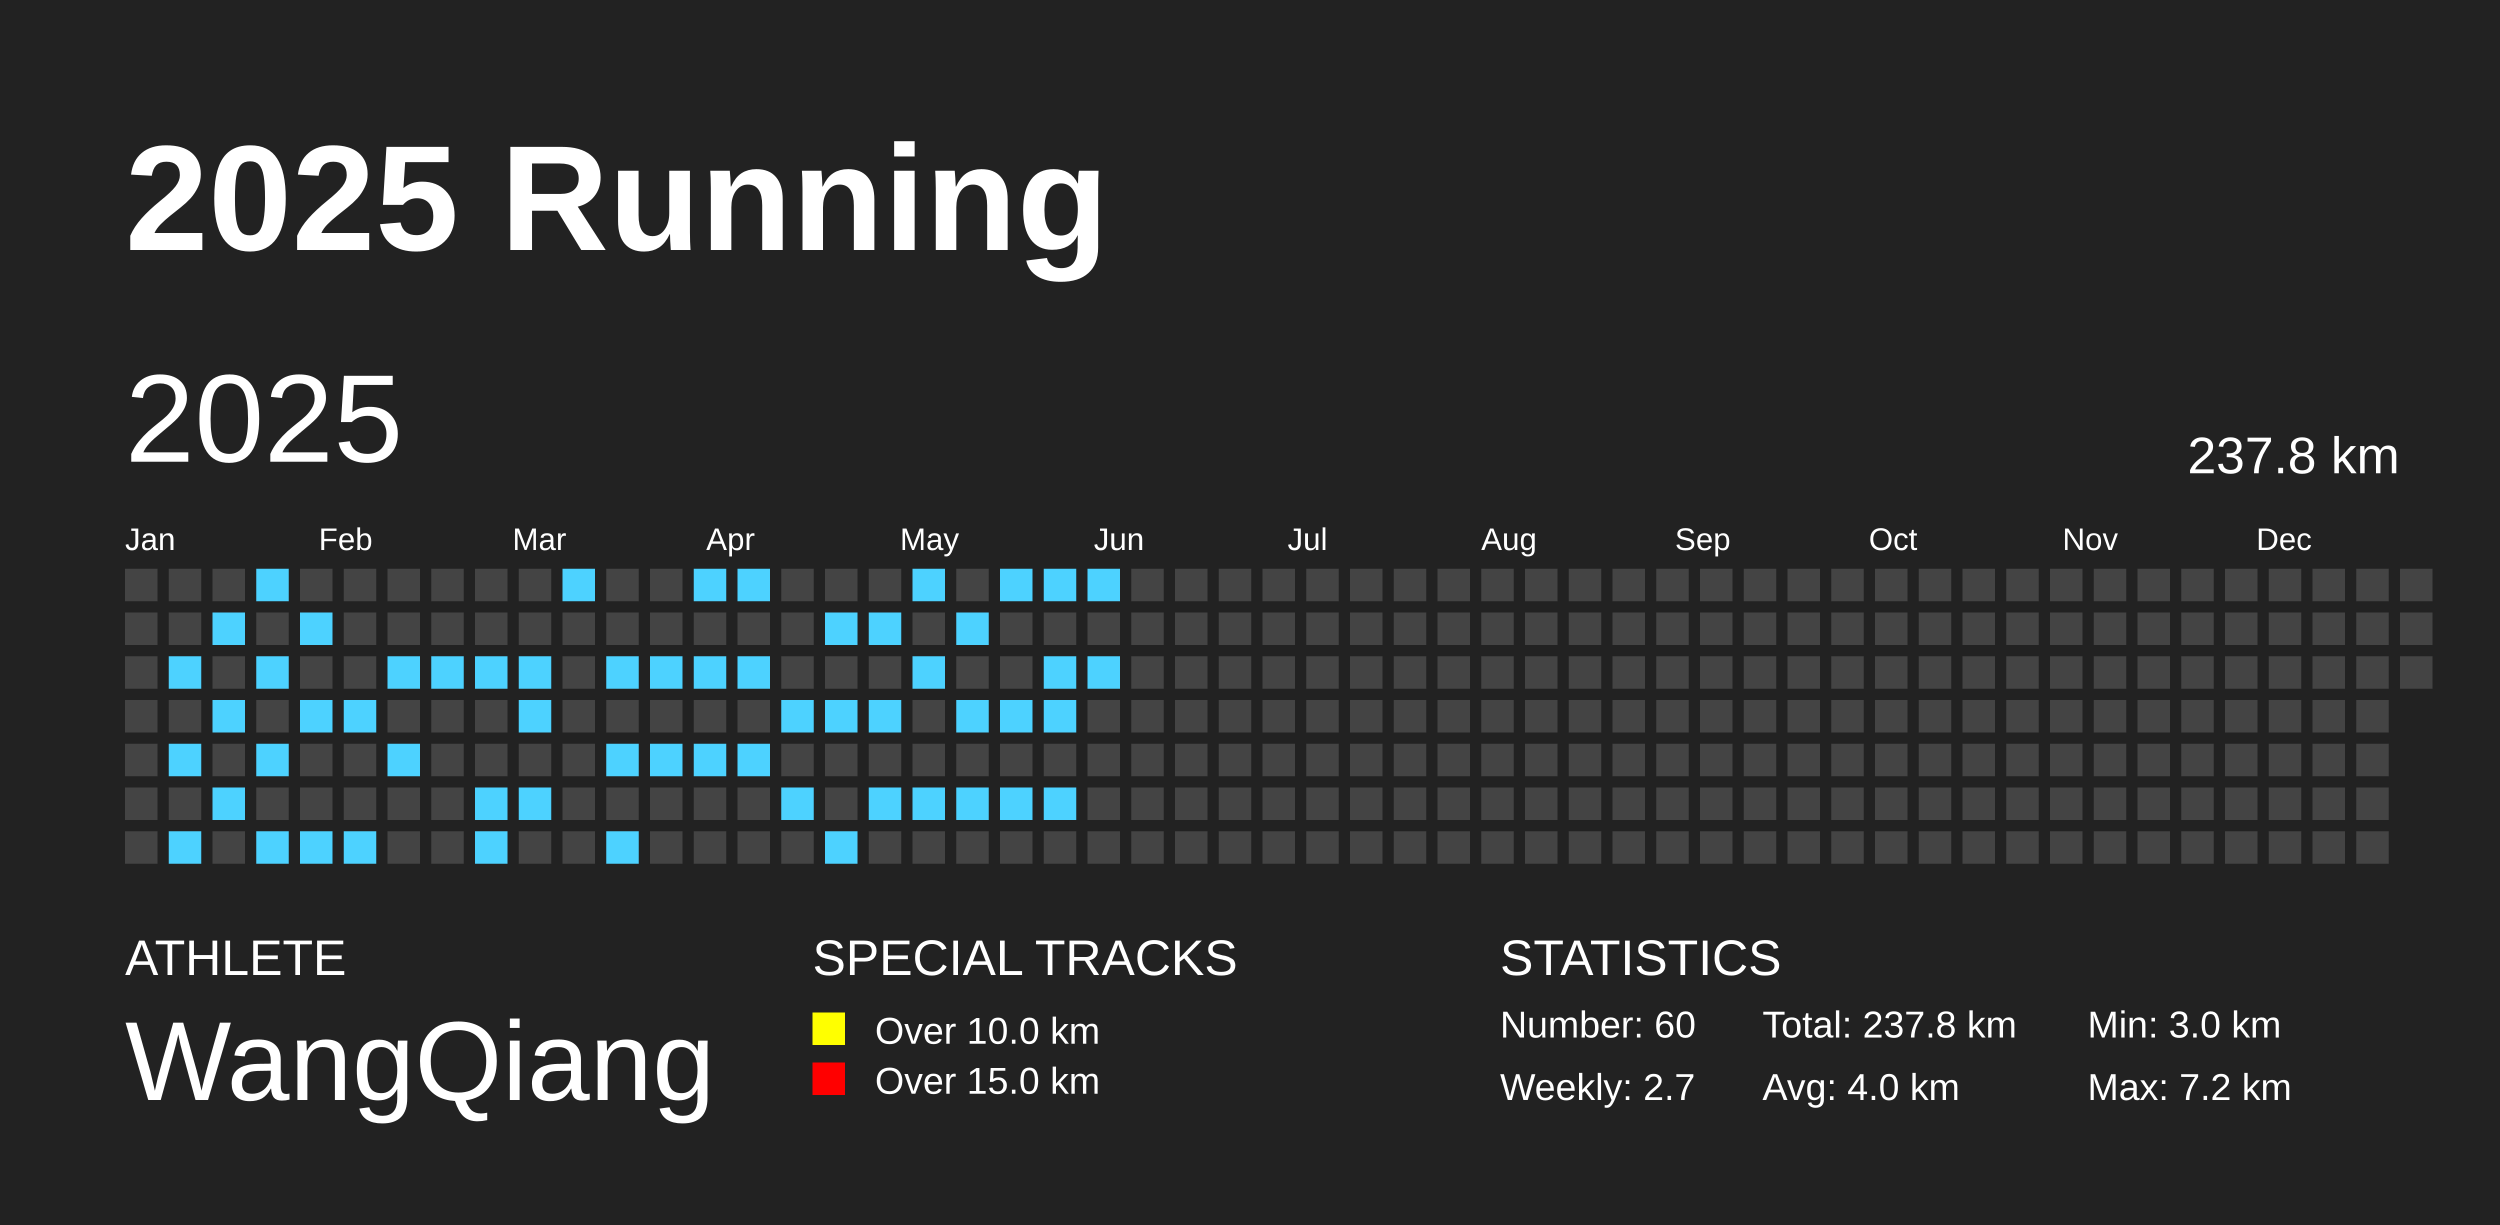
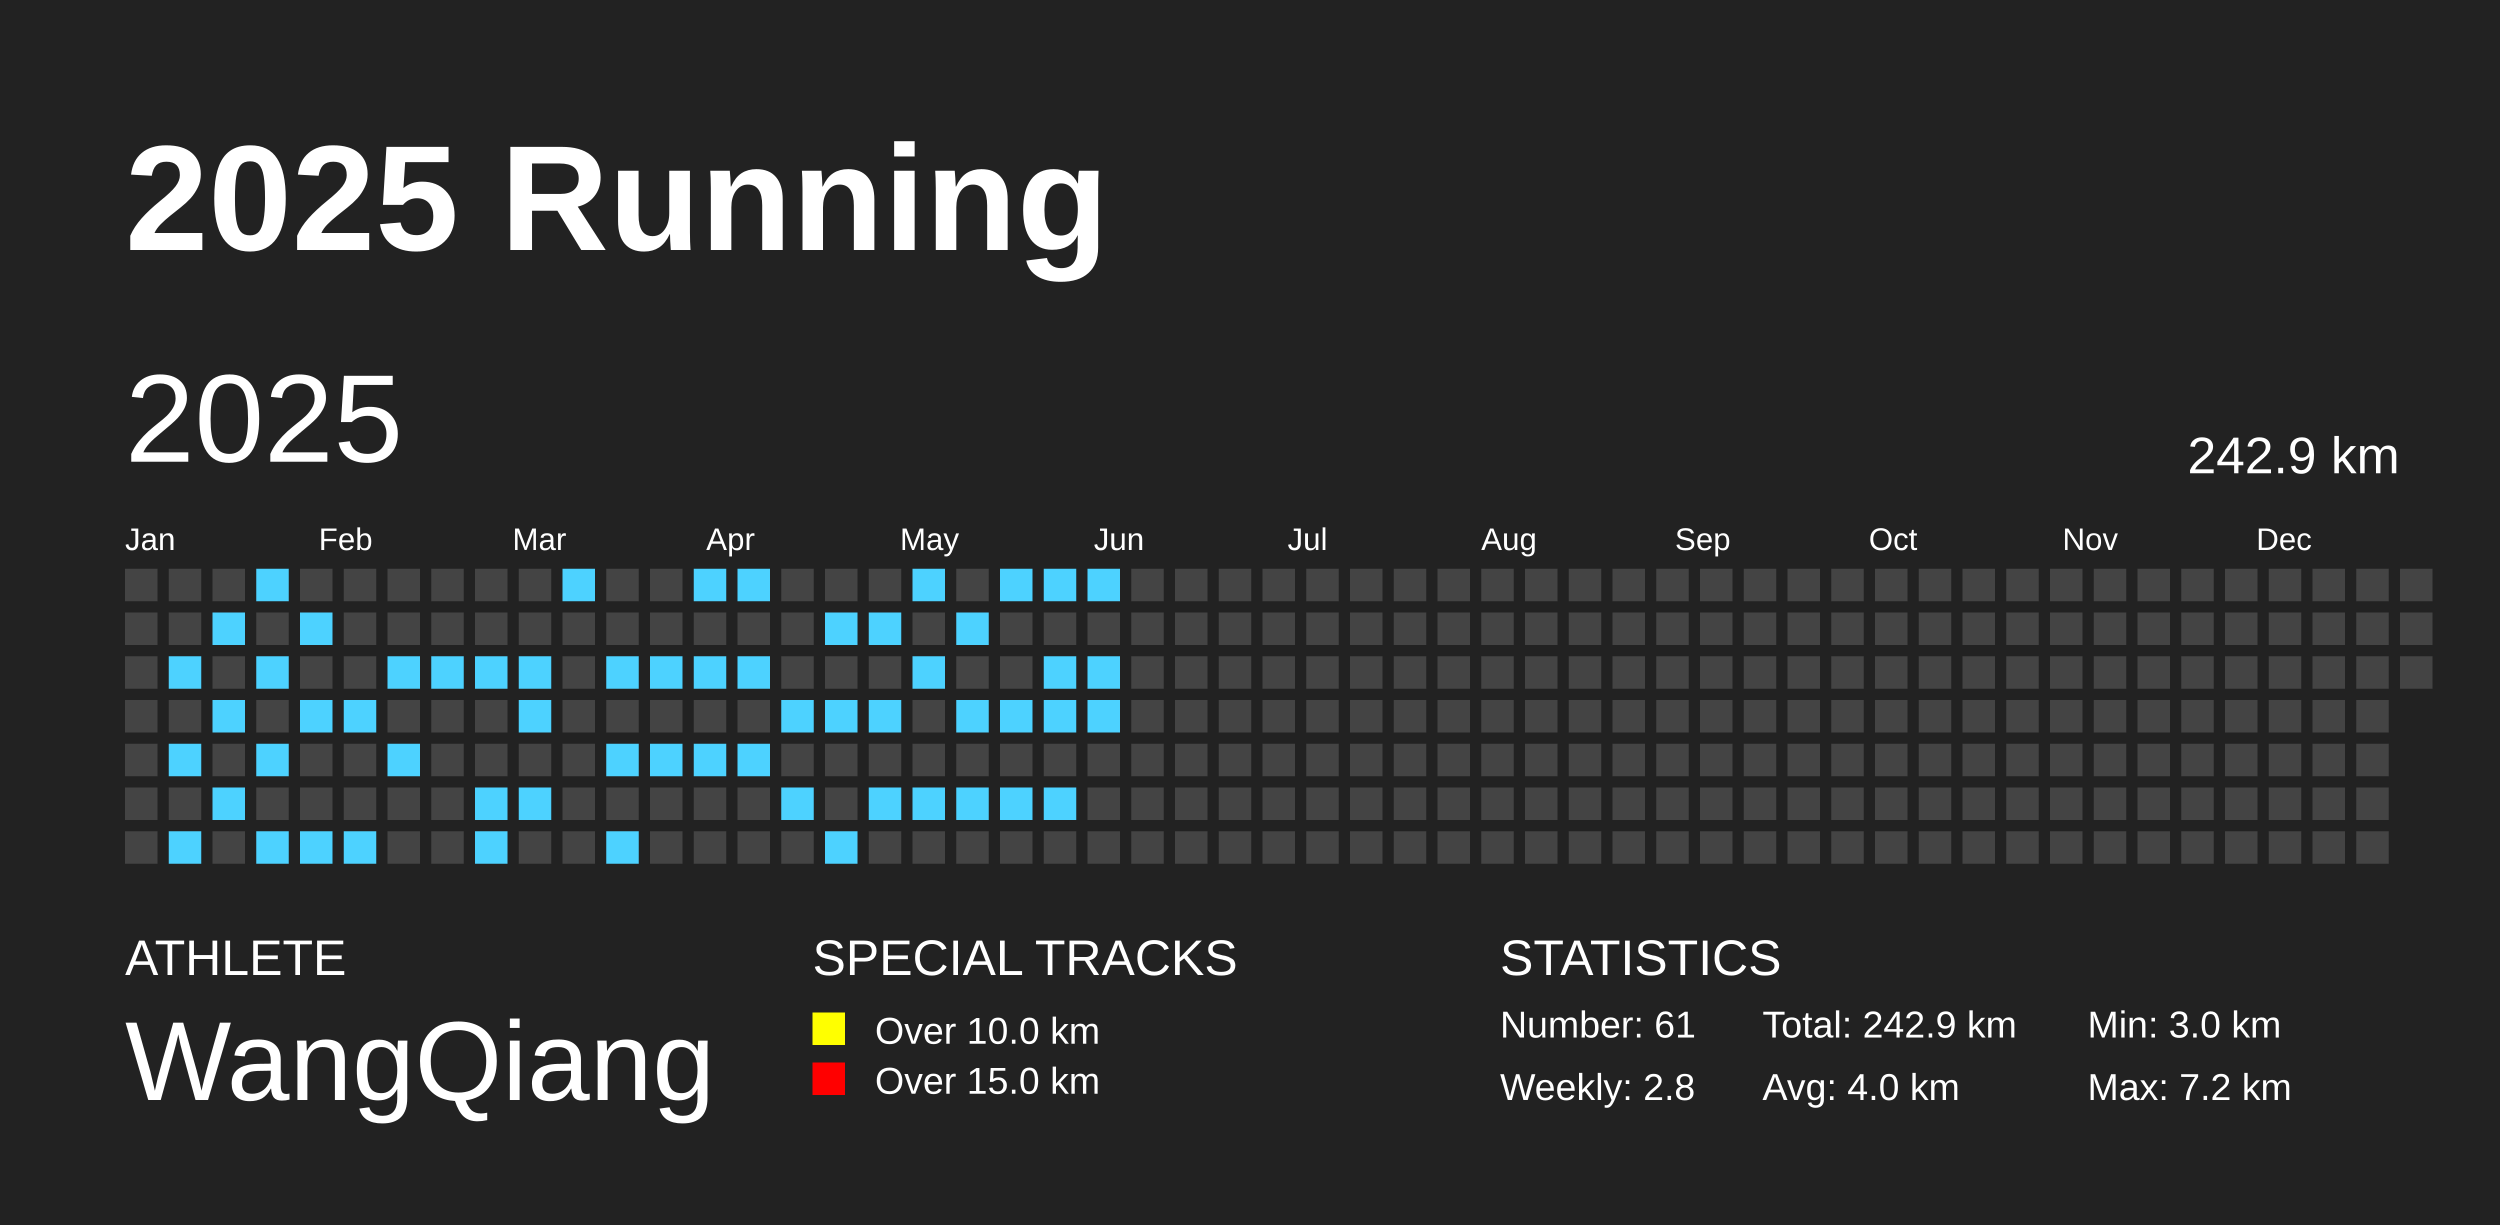
<svg xmlns="http://www.w3.org/2000/svg" baseProfile="full" height="98mm" version="1.1" viewBox="0,0,200,98" width="200mm">
  <defs />
  <rect fill="#222222" height="98" width="200" x="0" y="0" />
  <text fill="#FFFFFF" style="font-size:12px; font-family:Arial; font-weight:bold;" x="10" y="20">2025 Running</text>
  <text fill="#FFFFFF" style="font-size:4px; font-family:Arial" x="10" y="78">ATHLETE</text>
  <text fill="#FFFFFF" style="font-size:9px; font-family:Arial" x="10" y="88">WangQiang</text>
  <text fill="#FFFFFF" style="font-size:4px; font-family:Arial" x="65" y="78">SPECIAL TRACKS</text>
  <rect fill="yellow" height="2.6" width="2.6" x="65" y="81" />
  <text fill="#FFFFFF" style="font-size:3px; font-family:Arial" x="70" y="83.5">Over 10.0 km</text>
  <rect fill="red" height="2.6" width="2.6" x="65" y="85" />
  <text fill="#FFFFFF" style="font-size:3px; font-family:Arial" x="70" y="87.5">Over 15.0 km</text>
  <text fill="#FFFFFF" style="font-size:4px; font-family:Arial" x="120" y="78">STATISTICS</text>
-   <text fill="#FFFFFF" style="font-size:3px; font-family:Arial" x="120" y="83">Number: 60</text>
-   <text fill="#FFFFFF" style="font-size:3px; font-family:Arial" x="120" y="88">Weekly: 2.7</text>
-   <text fill="#FFFFFF" style="font-size:3px; font-family:Arial" x="141" y="83">Total: 237.8 km</text>
+   <text fill="#FFFFFF" style="font-size:3px; font-family:Arial" x="120" y="83">Number: 61</text>
+   <text fill="#FFFFFF" style="font-size:3px; font-family:Arial" x="120" y="88">Weekly: 2.8</text>
+   <text fill="#FFFFFF" style="font-size:3px; font-family:Arial" x="141" y="83">Total: 242.9 km</text>
  <text fill="#FFFFFF" style="font-size:3px; font-family:Arial" x="141" y="88">Avg: 4.0 km</text>
  <text fill="#FFFFFF" style="font-size:3px; font-family:Arial" x="167" y="83">Min: 3.0 km</text>
  <text fill="#FFFFFF" style="font-size:3px; font-family:Arial" x="167" y="88">Max: 7.2 km</text>
  <text dominant-baseline="hanging" fill="#FFFFFF" style="font-size:10.0px; font-family:Arial;" x="10" y="30">2025</text>
-   <text dominant-baseline="hanging" fill="#FFFFFF" style="font-size:4.125px; font-family:Arial;" x="175" y="35">237.8 km</text>
+   <text dominant-baseline="hanging" fill="#FFFFFF" style="font-size:4.125px; font-family:Arial;" x="175" y="35">242.9 km</text>
  <text fill="#FFFFFF" style="font-size:2.5px; font-family:Arial" x="10.0" y="44">Jan</text>
  <text fill="#FFFFFF" style="font-size:2.5px; font-family:Arial" x="25.5" y="44">Feb</text>
  <text fill="#FFFFFF" style="font-size:2.5px; font-family:Arial" x="41.0" y="44">Mar</text>
  <text fill="#FFFFFF" style="font-size:2.5px; font-family:Arial" x="56.5" y="44">Apr</text>
  <text fill="#FFFFFF" style="font-size:2.5px; font-family:Arial" x="72.0" y="44">May</text>
  <text fill="#FFFFFF" style="font-size:2.5px; font-family:Arial" x="87.5" y="44">Jun</text>
  <text fill="#FFFFFF" style="font-size:2.5px; font-family:Arial" x="103.0" y="44">Jul</text>
  <text fill="#FFFFFF" style="font-size:2.5px; font-family:Arial" x="118.5" y="44">Aug</text>
  <text fill="#FFFFFF" style="font-size:2.5px; font-family:Arial" x="134.0" y="44">Sep</text>
  <text fill="#FFFFFF" style="font-size:2.5px; font-family:Arial" x="149.5" y="44">Oct</text>
  <text fill="#FFFFFF" style="font-size:2.5px; font-family:Arial" x="165.0" y="44">Nov</text>
  <text fill="#FFFFFF" style="font-size:2.5px; font-family:Arial" x="180.5" y="44">Dec</text>
  <rect fill="#444444" height="2.6" width="2.6" x="10.0" y="45.5" />
  <rect fill="#444444" height="2.6" width="2.6" x="10.0" y="49.0" />
  <rect fill="#444444" height="2.6" width="2.6" x="10.0" y="52.5" />
  <rect fill="#444444" height="2.6" width="2.6" x="10.0" y="56.0" />
  <rect fill="#444444" height="2.6" width="2.6" x="10.0" y="59.5" />
  <rect fill="#444444" height="2.6" width="2.6" x="10.0" y="63.0" />
  <rect fill="#444444" height="2.6" width="2.6" x="10.0" y="66.5" />
  <rect fill="#444444" height="2.6" width="2.6" x="13.5" y="45.5" />
  <rect fill="#444444" height="2.6" width="2.6" x="13.5" y="49.0" />
  <rect fill="#4DD2FF" height="2.6" width="2.6" x="13.5" y="52.5" />
  <rect fill="#444444" height="2.6" width="2.6" x="13.5" y="56.0" />
  <rect fill="#4DD2FF" height="2.6" width="2.6" x="13.5" y="59.5" />
  <rect fill="#444444" height="2.6" width="2.6" x="13.5" y="63.0" />
  <rect fill="#4DD2FF" height="2.6" width="2.6" x="13.5" y="66.5" />
  <rect fill="#444444" height="2.6" width="2.6" x="17.0" y="45.5" />
  <rect fill="#4DD2FF" height="2.6" width="2.6" x="17.0" y="49.0" />
  <rect fill="#444444" height="2.6" width="2.6" x="17.0" y="52.5" />
  <rect fill="#4DD2FF" height="2.6" width="2.6" x="17.0" y="56.0" />
  <rect fill="#444444" height="2.6" width="2.6" x="17.0" y="59.5" />
  <rect fill="#4DD2FF" height="2.6" width="2.6" x="17.0" y="63.0" />
  <rect fill="#444444" height="2.6" width="2.6" x="17.0" y="66.5" />
  <rect fill="#4DD2FF" height="2.6" width="2.6" x="20.5" y="45.5" />
  <rect fill="#444444" height="2.6" width="2.6" x="20.5" y="49.0" />
  <rect fill="#4DD2FF" height="2.6" width="2.6" x="20.5" y="52.5" />
  <rect fill="#444444" height="2.6" width="2.6" x="20.5" y="56.0" />
  <rect fill="#4DD2FF" height="2.6" width="2.6" x="20.5" y="59.5" />
  <rect fill="#444444" height="2.6" width="2.6" x="20.5" y="63.0" />
  <rect fill="#4DD2FF" height="2.6" width="2.6" x="20.5" y="66.5" />
  <rect fill="#444444" height="2.6" width="2.6" x="24.0" y="45.5" />
  <rect fill="#4DD2FF" height="2.6" width="2.6" x="24.0" y="49.0" />
  <rect fill="#444444" height="2.6" width="2.6" x="24.0" y="52.5" />
  <rect fill="#4DD2FF" height="2.6" width="2.6" x="24.0" y="56.0" />
  <rect fill="#444444" height="2.6" width="2.6" x="24.0" y="59.5" />
  <rect fill="#444444" height="2.6" width="2.6" x="24.0" y="63.0" />
  <rect fill="#4DD2FF" height="2.6" width="2.6" x="24.0" y="66.5" />
  <rect fill="#444444" height="2.6" width="2.6" x="27.5" y="45.5" />
  <rect fill="#444444" height="2.6" width="2.6" x="27.5" y="49.0" />
  <rect fill="#444444" height="2.6" width="2.6" x="27.5" y="52.5" />
  <rect fill="#4DD2FF" height="2.6" width="2.6" x="27.5" y="56.0" />
  <rect fill="#444444" height="2.6" width="2.6" x="27.5" y="59.5" />
  <rect fill="#444444" height="2.6" width="2.6" x="27.5" y="63.0" />
  <rect fill="#4DD2FF" height="2.6" width="2.6" x="27.5" y="66.5" />
  <rect fill="#444444" height="2.6" width="2.6" x="31.0" y="45.5" />
  <rect fill="#444444" height="2.6" width="2.6" x="31.0" y="49.0" />
  <rect fill="#4DD2FF" height="2.6" width="2.6" x="31.0" y="52.5" />
  <rect fill="#444444" height="2.6" width="2.6" x="31.0" y="56.0" />
  <rect fill="#4DD2FF" height="2.6" width="2.6" x="31.0" y="59.5" />
  <rect fill="#444444" height="2.6" width="2.6" x="31.0" y="63.0" />
  <rect fill="#444444" height="2.6" width="2.6" x="31.0" y="66.5" />
  <rect fill="#444444" height="2.6" width="2.6" x="34.5" y="45.5" />
  <rect fill="#444444" height="2.6" width="2.6" x="34.5" y="49.0" />
  <rect fill="#4DD2FF" height="2.6" width="2.6" x="34.5" y="52.5" />
  <rect fill="#444444" height="2.6" width="2.6" x="34.5" y="56.0" />
  <rect fill="#444444" height="2.6" width="2.6" x="34.5" y="59.5" />
  <rect fill="#444444" height="2.6" width="2.6" x="34.5" y="63.0" />
  <rect fill="#444444" height="2.6" width="2.6" x="34.5" y="66.5" />
  <rect fill="#444444" height="2.6" width="2.6" x="38.0" y="45.5" />
  <rect fill="#444444" height="2.6" width="2.6" x="38.0" y="49.0" />
  <rect fill="#4DD2FF" height="2.6" width="2.6" x="38.0" y="52.5" />
  <rect fill="#444444" height="2.6" width="2.6" x="38.0" y="56.0" />
  <rect fill="#444444" height="2.6" width="2.6" x="38.0" y="59.5" />
  <rect fill="#4DD2FF" height="2.6" width="2.6" x="38.0" y="63.0" />
  <rect fill="#4DD2FF" height="2.6" width="2.6" x="38.0" y="66.5" />
  <rect fill="#444444" height="2.6" width="2.6" x="41.5" y="45.5" />
  <rect fill="#444444" height="2.6" width="2.6" x="41.5" y="49.0" />
  <rect fill="#4DD2FF" height="2.6" width="2.6" x="41.5" y="52.5" />
  <rect fill="#4DD2FF" height="2.6" width="2.6" x="41.5" y="56.0" />
  <rect fill="#444444" height="2.6" width="2.6" x="41.5" y="59.5" />
  <rect fill="#4DD2FF" height="2.6" width="2.6" x="41.5" y="63.0" />
  <rect fill="#444444" height="2.6" width="2.6" x="41.5" y="66.5" />
  <rect fill="#4DD2FF" height="2.6" width="2.6" x="45.0" y="45.5" />
  <rect fill="#444444" height="2.6" width="2.6" x="45.0" y="49.0" />
  <rect fill="#444444" height="2.6" width="2.6" x="45.0" y="52.5" />
  <rect fill="#444444" height="2.6" width="2.6" x="45.0" y="56.0" />
  <rect fill="#444444" height="2.6" width="2.6" x="45.0" y="59.5" />
  <rect fill="#444444" height="2.6" width="2.6" x="45.0" y="63.0" />
  <rect fill="#444444" height="2.6" width="2.6" x="45.0" y="66.5" />
  <rect fill="#444444" height="2.6" width="2.6" x="48.5" y="45.5" />
  <rect fill="#444444" height="2.6" width="2.6" x="48.5" y="49.0" />
  <rect fill="#4DD2FF" height="2.6" width="2.6" x="48.5" y="52.5" />
  <rect fill="#444444" height="2.6" width="2.6" x="48.5" y="56.0" />
  <rect fill="#4DD2FF" height="2.6" width="2.6" x="48.5" y="59.5" />
  <rect fill="#444444" height="2.6" width="2.6" x="48.5" y="63.0" />
  <rect fill="#4DD2FF" height="2.6" width="2.6" x="48.5" y="66.5" />
  <rect fill="#444444" height="2.6" width="2.6" x="52.0" y="45.5" />
  <rect fill="#444444" height="2.6" width="2.6" x="52.0" y="49.0" />
  <rect fill="#4DD2FF" height="2.6" width="2.6" x="52.0" y="52.5" />
  <rect fill="#444444" height="2.6" width="2.6" x="52.0" y="56.0" />
  <rect fill="#4DD2FF" height="2.6" width="2.6" x="52.0" y="59.5" />
  <rect fill="#444444" height="2.6" width="2.6" x="52.0" y="63.0" />
  <rect fill="#444444" height="2.6" width="2.6" x="52.0" y="66.5" />
  <rect fill="#4DD2FF" height="2.6" width="2.6" x="55.5" y="45.5" />
  <rect fill="#444444" height="2.6" width="2.6" x="55.5" y="49.0" />
  <rect fill="#4DD2FF" height="2.6" width="2.6" x="55.5" y="52.5" />
  <rect fill="#444444" height="2.6" width="2.6" x="55.5" y="56.0" />
  <rect fill="#4DD2FF" height="2.6" width="2.6" x="55.5" y="59.5" />
  <rect fill="#444444" height="2.6" width="2.6" x="55.5" y="63.0" />
  <rect fill="#444444" height="2.6" width="2.6" x="55.5" y="66.5" />
  <rect fill="#4DD2FF" height="2.6" width="2.6" x="59.0" y="45.5" />
  <rect fill="#444444" height="2.6" width="2.6" x="59.0" y="49.0" />
  <rect fill="#4DD2FF" height="2.6" width="2.6" x="59.0" y="52.5" />
  <rect fill="#444444" height="2.6" width="2.6" x="59.0" y="56.0" />
  <rect fill="#4DD2FF" height="2.6" width="2.6" x="59.0" y="59.5" />
  <rect fill="#444444" height="2.6" width="2.6" x="59.0" y="63.0" />
  <rect fill="#444444" height="2.6" width="2.6" x="59.0" y="66.5" />
  <rect fill="#444444" height="2.6" width="2.6" x="62.5" y="45.5" />
  <rect fill="#444444" height="2.6" width="2.6" x="62.5" y="49.0" />
  <rect fill="#444444" height="2.6" width="2.6" x="62.5" y="52.5" />
  <rect fill="#4DD2FF" height="2.6" width="2.6" x="62.5" y="56.0" />
  <rect fill="#444444" height="2.6" width="2.6" x="62.5" y="59.5" />
  <rect fill="#4DD2FF" height="2.6" width="2.6" x="62.5" y="63.0" />
  <rect fill="#444444" height="2.6" width="2.6" x="62.5" y="66.5" />
  <rect fill="#444444" height="2.6" width="2.6" x="66.0" y="45.5" />
  <rect fill="#4DD2FF" height="2.6" width="2.6" x="66.0" y="49.0" />
  <rect fill="#444444" height="2.6" width="2.6" x="66.0" y="52.5" />
  <rect fill="#4DD2FF" height="2.6" width="2.6" x="66.0" y="56.0" />
  <rect fill="#444444" height="2.6" width="2.6" x="66.0" y="59.5" />
  <rect fill="#444444" height="2.6" width="2.6" x="66.0" y="63.0" />
  <rect fill="#4DD2FF" height="2.6" width="2.6" x="66.0" y="66.5" />
  <rect fill="#444444" height="2.6" width="2.6" x="69.5" y="45.5" />
  <rect fill="#4DD2FF" height="2.6" width="2.6" x="69.5" y="49.0" />
  <rect fill="#444444" height="2.6" width="2.6" x="69.5" y="52.5" />
  <rect fill="#4DD2FF" height="2.6" width="2.6" x="69.5" y="56.0" />
  <rect fill="#444444" height="2.6" width="2.6" x="69.5" y="59.5" />
  <rect fill="#4DD2FF" height="2.6" width="2.6" x="69.5" y="63.0" />
  <rect fill="#444444" height="2.6" width="2.6" x="69.5" y="66.5" />
  <rect fill="#4DD2FF" height="2.6" width="2.6" x="73.0" y="45.5" />
  <rect fill="#444444" height="2.6" width="2.6" x="73.0" y="49.0" />
  <rect fill="#4DD2FF" height="2.6" width="2.6" x="73.0" y="52.5" />
  <rect fill="#444444" height="2.6" width="2.6" x="73.0" y="56.0" />
  <rect fill="#444444" height="2.6" width="2.6" x="73.0" y="59.5" />
  <rect fill="#4DD2FF" height="2.6" width="2.6" x="73.0" y="63.0" />
  <rect fill="#444444" height="2.6" width="2.6" x="73.0" y="66.5" />
  <rect fill="#444444" height="2.6" width="2.6" x="76.5" y="45.5" />
  <rect fill="#4DD2FF" height="2.6" width="2.6" x="76.5" y="49.0" />
  <rect fill="#444444" height="2.6" width="2.6" x="76.5" y="52.5" />
  <rect fill="#4DD2FF" height="2.6" width="2.6" x="76.5" y="56.0" />
  <rect fill="#444444" height="2.6" width="2.6" x="76.5" y="59.5" />
  <rect fill="#4DD2FF" height="2.6" width="2.6" x="76.5" y="63.0" />
  <rect fill="#444444" height="2.6" width="2.6" x="76.5" y="66.5" />
  <rect fill="#4DD2FF" height="2.6" width="2.6" x="80.0" y="45.5" />
  <rect fill="#444444" height="2.6" width="2.6" x="80.0" y="49.0" />
  <rect fill="#444444" height="2.6" width="2.6" x="80.0" y="52.5" />
  <rect fill="#4DD2FF" height="2.6" width="2.6" x="80.0" y="56.0" />
  <rect fill="#444444" height="2.6" width="2.6" x="80.0" y="59.5" />
  <rect fill="#4DD2FF" height="2.6" width="2.6" x="80.0" y="63.0" />
  <rect fill="#444444" height="2.6" width="2.6" x="80.0" y="66.5" />
  <rect fill="#4DD2FF" height="2.6" width="2.6" x="83.5" y="45.5" />
  <rect fill="#444444" height="2.6" width="2.6" x="83.5" y="49.0" />
  <rect fill="#4DD2FF" height="2.6" width="2.6" x="83.5" y="52.5" />
  <rect fill="#4DD2FF" height="2.6" width="2.6" x="83.5" y="56.0" />
  <rect fill="#444444" height="2.6" width="2.6" x="83.5" y="59.5" />
  <rect fill="#4DD2FF" height="2.6" width="2.6" x="83.5" y="63.0" />
  <rect fill="#444444" height="2.6" width="2.6" x="83.5" y="66.5" />
  <rect fill="#4DD2FF" height="2.6" width="2.6" x="87.0" y="45.5" />
  <rect fill="#444444" height="2.6" width="2.6" x="87.0" y="49.0" />
  <rect fill="#4DD2FF" height="2.6" width="2.6" x="87.0" y="52.5" />
-   <rect fill="#444444" height="2.6" width="2.6" x="87.0" y="56.0" />
+   <rect fill="#4DD2FF" height="2.6" width="2.6" x="87.0" y="56.0" />
  <rect fill="#444444" height="2.6" width="2.6" x="87.0" y="59.5" />
  <rect fill="#444444" height="2.6" width="2.6" x="87.0" y="63.0" />
  <rect fill="#444444" height="2.6" width="2.6" x="87.0" y="66.5" />
  <rect fill="#444444" height="2.6" width="2.6" x="90.5" y="45.5" />
  <rect fill="#444444" height="2.6" width="2.6" x="90.5" y="49.0" />
  <rect fill="#444444" height="2.6" width="2.6" x="90.5" y="52.5" />
  <rect fill="#444444" height="2.6" width="2.6" x="90.5" y="56.0" />
  <rect fill="#444444" height="2.6" width="2.6" x="90.5" y="59.5" />
  <rect fill="#444444" height="2.6" width="2.6" x="90.5" y="63.0" />
  <rect fill="#444444" height="2.6" width="2.6" x="90.5" y="66.5" />
  <rect fill="#444444" height="2.6" width="2.6" x="94.0" y="45.5" />
  <rect fill="#444444" height="2.6" width="2.6" x="94.0" y="49.0" />
  <rect fill="#444444" height="2.6" width="2.6" x="94.0" y="52.5" />
  <rect fill="#444444" height="2.6" width="2.6" x="94.0" y="56.0" />
  <rect fill="#444444" height="2.6" width="2.6" x="94.0" y="59.5" />
  <rect fill="#444444" height="2.6" width="2.6" x="94.0" y="63.0" />
  <rect fill="#444444" height="2.6" width="2.6" x="94.0" y="66.5" />
  <rect fill="#444444" height="2.6" width="2.6" x="97.5" y="45.5" />
  <rect fill="#444444" height="2.6" width="2.6" x="97.5" y="49.0" />
  <rect fill="#444444" height="2.6" width="2.6" x="97.5" y="52.5" />
  <rect fill="#444444" height="2.6" width="2.6" x="97.5" y="56.0" />
  <rect fill="#444444" height="2.6" width="2.6" x="97.5" y="59.5" />
  <rect fill="#444444" height="2.6" width="2.6" x="97.5" y="63.0" />
  <rect fill="#444444" height="2.6" width="2.6" x="97.5" y="66.5" />
  <rect fill="#444444" height="2.6" width="2.6" x="101.0" y="45.5" />
  <rect fill="#444444" height="2.6" width="2.6" x="101.0" y="49.0" />
  <rect fill="#444444" height="2.6" width="2.6" x="101.0" y="52.5" />
  <rect fill="#444444" height="2.6" width="2.6" x="101.0" y="56.0" />
  <rect fill="#444444" height="2.6" width="2.6" x="101.0" y="59.5" />
  <rect fill="#444444" height="2.6" width="2.6" x="101.0" y="63.0" />
  <rect fill="#444444" height="2.6" width="2.6" x="101.0" y="66.5" />
  <rect fill="#444444" height="2.6" width="2.6" x="104.5" y="45.5" />
  <rect fill="#444444" height="2.6" width="2.6" x="104.5" y="49.0" />
  <rect fill="#444444" height="2.6" width="2.6" x="104.5" y="52.5" />
  <rect fill="#444444" height="2.6" width="2.6" x="104.5" y="56.0" />
  <rect fill="#444444" height="2.6" width="2.6" x="104.5" y="59.5" />
  <rect fill="#444444" height="2.6" width="2.6" x="104.5" y="63.0" />
  <rect fill="#444444" height="2.6" width="2.6" x="104.5" y="66.5" />
  <rect fill="#444444" height="2.6" width="2.6" x="108.0" y="45.5" />
  <rect fill="#444444" height="2.6" width="2.6" x="108.0" y="49.0" />
  <rect fill="#444444" height="2.6" width="2.6" x="108.0" y="52.5" />
  <rect fill="#444444" height="2.6" width="2.6" x="108.0" y="56.0" />
  <rect fill="#444444" height="2.6" width="2.6" x="108.0" y="59.5" />
  <rect fill="#444444" height="2.6" width="2.6" x="108.0" y="63.0" />
  <rect fill="#444444" height="2.6" width="2.6" x="108.0" y="66.5" />
  <rect fill="#444444" height="2.6" width="2.6" x="111.5" y="45.5" />
  <rect fill="#444444" height="2.6" width="2.6" x="111.5" y="49.0" />
  <rect fill="#444444" height="2.6" width="2.6" x="111.5" y="52.5" />
  <rect fill="#444444" height="2.6" width="2.6" x="111.5" y="56.0" />
  <rect fill="#444444" height="2.6" width="2.6" x="111.5" y="59.5" />
  <rect fill="#444444" height="2.6" width="2.6" x="111.5" y="63.0" />
  <rect fill="#444444" height="2.6" width="2.6" x="111.5" y="66.5" />
  <rect fill="#444444" height="2.6" width="2.6" x="115.0" y="45.5" />
  <rect fill="#444444" height="2.6" width="2.6" x="115.0" y="49.0" />
  <rect fill="#444444" height="2.6" width="2.6" x="115.0" y="52.5" />
  <rect fill="#444444" height="2.6" width="2.6" x="115.0" y="56.0" />
  <rect fill="#444444" height="2.6" width="2.6" x="115.0" y="59.5" />
  <rect fill="#444444" height="2.6" width="2.6" x="115.0" y="63.0" />
  <rect fill="#444444" height="2.6" width="2.6" x="115.0" y="66.5" />
  <rect fill="#444444" height="2.6" width="2.6" x="118.5" y="45.5" />
  <rect fill="#444444" height="2.6" width="2.6" x="118.5" y="49.0" />
  <rect fill="#444444" height="2.6" width="2.6" x="118.5" y="52.5" />
  <rect fill="#444444" height="2.6" width="2.6" x="118.5" y="56.0" />
  <rect fill="#444444" height="2.6" width="2.6" x="118.5" y="59.5" />
  <rect fill="#444444" height="2.6" width="2.6" x="118.5" y="63.0" />
  <rect fill="#444444" height="2.6" width="2.6" x="118.5" y="66.5" />
  <rect fill="#444444" height="2.6" width="2.6" x="122.0" y="45.5" />
  <rect fill="#444444" height="2.6" width="2.6" x="122.0" y="49.0" />
  <rect fill="#444444" height="2.6" width="2.6" x="122.0" y="52.5" />
  <rect fill="#444444" height="2.6" width="2.6" x="122.0" y="56.0" />
  <rect fill="#444444" height="2.6" width="2.6" x="122.0" y="59.5" />
  <rect fill="#444444" height="2.6" width="2.6" x="122.0" y="63.0" />
  <rect fill="#444444" height="2.6" width="2.6" x="122.0" y="66.5" />
  <rect fill="#444444" height="2.6" width="2.6" x="125.5" y="45.5" />
  <rect fill="#444444" height="2.6" width="2.6" x="125.5" y="49.0" />
  <rect fill="#444444" height="2.6" width="2.6" x="125.5" y="52.5" />
  <rect fill="#444444" height="2.6" width="2.6" x="125.5" y="56.0" />
  <rect fill="#444444" height="2.6" width="2.6" x="125.5" y="59.5" />
  <rect fill="#444444" height="2.6" width="2.6" x="125.5" y="63.0" />
  <rect fill="#444444" height="2.6" width="2.6" x="125.5" y="66.5" />
  <rect fill="#444444" height="2.6" width="2.6" x="129.0" y="45.5" />
  <rect fill="#444444" height="2.6" width="2.6" x="129.0" y="49.0" />
  <rect fill="#444444" height="2.6" width="2.6" x="129.0" y="52.5" />
  <rect fill="#444444" height="2.6" width="2.6" x="129.0" y="56.0" />
  <rect fill="#444444" height="2.6" width="2.6" x="129.0" y="59.5" />
  <rect fill="#444444" height="2.6" width="2.6" x="129.0" y="63.0" />
  <rect fill="#444444" height="2.6" width="2.6" x="129.0" y="66.5" />
  <rect fill="#444444" height="2.6" width="2.6" x="132.5" y="45.5" />
  <rect fill="#444444" height="2.6" width="2.6" x="132.5" y="49.0" />
  <rect fill="#444444" height="2.6" width="2.6" x="132.5" y="52.5" />
  <rect fill="#444444" height="2.6" width="2.6" x="132.5" y="56.0" />
  <rect fill="#444444" height="2.6" width="2.6" x="132.5" y="59.5" />
  <rect fill="#444444" height="2.6" width="2.6" x="132.5" y="63.0" />
  <rect fill="#444444" height="2.6" width="2.6" x="132.5" y="66.5" />
  <rect fill="#444444" height="2.6" width="2.6" x="136.0" y="45.5" />
  <rect fill="#444444" height="2.6" width="2.6" x="136.0" y="49.0" />
  <rect fill="#444444" height="2.6" width="2.6" x="136.0" y="52.5" />
  <rect fill="#444444" height="2.6" width="2.6" x="136.0" y="56.0" />
  <rect fill="#444444" height="2.6" width="2.6" x="136.0" y="59.5" />
  <rect fill="#444444" height="2.6" width="2.6" x="136.0" y="63.0" />
  <rect fill="#444444" height="2.6" width="2.6" x="136.0" y="66.5" />
  <rect fill="#444444" height="2.6" width="2.6" x="139.5" y="45.5" />
  <rect fill="#444444" height="2.6" width="2.6" x="139.5" y="49.0" />
  <rect fill="#444444" height="2.6" width="2.6" x="139.5" y="52.5" />
  <rect fill="#444444" height="2.6" width="2.6" x="139.5" y="56.0" />
  <rect fill="#444444" height="2.6" width="2.6" x="139.5" y="59.5" />
  <rect fill="#444444" height="2.6" width="2.6" x="139.5" y="63.0" />
  <rect fill="#444444" height="2.6" width="2.6" x="139.5" y="66.5" />
  <rect fill="#444444" height="2.6" width="2.6" x="143.0" y="45.5" />
  <rect fill="#444444" height="2.6" width="2.6" x="143.0" y="49.0" />
  <rect fill="#444444" height="2.6" width="2.6" x="143.0" y="52.5" />
  <rect fill="#444444" height="2.6" width="2.6" x="143.0" y="56.0" />
  <rect fill="#444444" height="2.6" width="2.6" x="143.0" y="59.5" />
  <rect fill="#444444" height="2.6" width="2.6" x="143.0" y="63.0" />
  <rect fill="#444444" height="2.6" width="2.6" x="143.0" y="66.5" />
  <rect fill="#444444" height="2.6" width="2.6" x="146.5" y="45.5" />
  <rect fill="#444444" height="2.6" width="2.6" x="146.5" y="49.0" />
  <rect fill="#444444" height="2.6" width="2.6" x="146.5" y="52.5" />
  <rect fill="#444444" height="2.6" width="2.6" x="146.5" y="56.0" />
  <rect fill="#444444" height="2.6" width="2.6" x="146.5" y="59.5" />
  <rect fill="#444444" height="2.6" width="2.6" x="146.5" y="63.0" />
  <rect fill="#444444" height="2.6" width="2.6" x="146.5" y="66.5" />
  <rect fill="#444444" height="2.6" width="2.6" x="150.0" y="45.5" />
  <rect fill="#444444" height="2.6" width="2.6" x="150.0" y="49.0" />
  <rect fill="#444444" height="2.6" width="2.6" x="150.0" y="52.5" />
  <rect fill="#444444" height="2.6" width="2.6" x="150.0" y="56.0" />
  <rect fill="#444444" height="2.6" width="2.6" x="150.0" y="59.5" />
  <rect fill="#444444" height="2.6" width="2.6" x="150.0" y="63.0" />
  <rect fill="#444444" height="2.6" width="2.6" x="150.0" y="66.5" />
  <rect fill="#444444" height="2.6" width="2.6" x="153.5" y="45.5" />
  <rect fill="#444444" height="2.6" width="2.6" x="153.5" y="49.0" />
  <rect fill="#444444" height="2.6" width="2.6" x="153.5" y="52.5" />
  <rect fill="#444444" height="2.6" width="2.6" x="153.5" y="56.0" />
  <rect fill="#444444" height="2.6" width="2.6" x="153.5" y="59.5" />
  <rect fill="#444444" height="2.6" width="2.6" x="153.5" y="63.0" />
  <rect fill="#444444" height="2.6" width="2.6" x="153.5" y="66.5" />
  <rect fill="#444444" height="2.6" width="2.6" x="157.0" y="45.5" />
  <rect fill="#444444" height="2.6" width="2.6" x="157.0" y="49.0" />
  <rect fill="#444444" height="2.6" width="2.6" x="157.0" y="52.5" />
  <rect fill="#444444" height="2.6" width="2.6" x="157.0" y="56.0" />
  <rect fill="#444444" height="2.6" width="2.6" x="157.0" y="59.5" />
  <rect fill="#444444" height="2.6" width="2.6" x="157.0" y="63.0" />
  <rect fill="#444444" height="2.6" width="2.6" x="157.0" y="66.5" />
  <rect fill="#444444" height="2.6" width="2.6" x="160.5" y="45.5" />
  <rect fill="#444444" height="2.6" width="2.6" x="160.5" y="49.0" />
  <rect fill="#444444" height="2.6" width="2.6" x="160.5" y="52.5" />
  <rect fill="#444444" height="2.6" width="2.6" x="160.5" y="56.0" />
  <rect fill="#444444" height="2.6" width="2.6" x="160.5" y="59.5" />
  <rect fill="#444444" height="2.6" width="2.6" x="160.5" y="63.0" />
  <rect fill="#444444" height="2.6" width="2.6" x="160.5" y="66.5" />
  <rect fill="#444444" height="2.6" width="2.6" x="164.0" y="45.5" />
  <rect fill="#444444" height="2.6" width="2.6" x="164.0" y="49.0" />
  <rect fill="#444444" height="2.6" width="2.6" x="164.0" y="52.5" />
  <rect fill="#444444" height="2.6" width="2.6" x="164.0" y="56.0" />
  <rect fill="#444444" height="2.6" width="2.6" x="164.0" y="59.5" />
  <rect fill="#444444" height="2.6" width="2.6" x="164.0" y="63.0" />
  <rect fill="#444444" height="2.6" width="2.6" x="164.0" y="66.5" />
  <rect fill="#444444" height="2.6" width="2.6" x="167.5" y="45.5" />
  <rect fill="#444444" height="2.6" width="2.6" x="167.5" y="49.0" />
  <rect fill="#444444" height="2.6" width="2.6" x="167.5" y="52.5" />
  <rect fill="#444444" height="2.6" width="2.6" x="167.5" y="56.0" />
  <rect fill="#444444" height="2.6" width="2.6" x="167.5" y="59.5" />
  <rect fill="#444444" height="2.6" width="2.6" x="167.5" y="63.0" />
  <rect fill="#444444" height="2.6" width="2.6" x="167.5" y="66.5" />
  <rect fill="#444444" height="2.6" width="2.6" x="171.0" y="45.5" />
  <rect fill="#444444" height="2.6" width="2.6" x="171.0" y="49.0" />
  <rect fill="#444444" height="2.6" width="2.6" x="171.0" y="52.5" />
  <rect fill="#444444" height="2.6" width="2.6" x="171.0" y="56.0" />
  <rect fill="#444444" height="2.6" width="2.6" x="171.0" y="59.5" />
  <rect fill="#444444" height="2.6" width="2.6" x="171.0" y="63.0" />
  <rect fill="#444444" height="2.6" width="2.6" x="171.0" y="66.5" />
  <rect fill="#444444" height="2.6" width="2.6" x="174.5" y="45.5" />
  <rect fill="#444444" height="2.6" width="2.6" x="174.5" y="49.0" />
  <rect fill="#444444" height="2.6" width="2.6" x="174.5" y="52.5" />
  <rect fill="#444444" height="2.6" width="2.6" x="174.5" y="56.0" />
  <rect fill="#444444" height="2.6" width="2.6" x="174.5" y="59.5" />
  <rect fill="#444444" height="2.6" width="2.6" x="174.5" y="63.0" />
  <rect fill="#444444" height="2.6" width="2.6" x="174.5" y="66.5" />
  <rect fill="#444444" height="2.6" width="2.6" x="178.0" y="45.5" />
  <rect fill="#444444" height="2.6" width="2.6" x="178.0" y="49.0" />
  <rect fill="#444444" height="2.6" width="2.6" x="178.0" y="52.5" />
  <rect fill="#444444" height="2.6" width="2.6" x="178.0" y="56.0" />
  <rect fill="#444444" height="2.6" width="2.6" x="178.0" y="59.5" />
  <rect fill="#444444" height="2.6" width="2.6" x="178.0" y="63.0" />
  <rect fill="#444444" height="2.6" width="2.6" x="178.0" y="66.5" />
  <rect fill="#444444" height="2.6" width="2.6" x="181.5" y="45.5" />
  <rect fill="#444444" height="2.6" width="2.6" x="181.5" y="49.0" />
  <rect fill="#444444" height="2.6" width="2.6" x="181.5" y="52.5" />
  <rect fill="#444444" height="2.6" width="2.6" x="181.5" y="56.0" />
  <rect fill="#444444" height="2.6" width="2.6" x="181.5" y="59.5" />
  <rect fill="#444444" height="2.6" width="2.6" x="181.5" y="63.0" />
  <rect fill="#444444" height="2.6" width="2.6" x="181.5" y="66.5" />
  <rect fill="#444444" height="2.6" width="2.6" x="185.0" y="45.5" />
  <rect fill="#444444" height="2.6" width="2.6" x="185.0" y="49.0" />
  <rect fill="#444444" height="2.6" width="2.6" x="185.0" y="52.5" />
  <rect fill="#444444" height="2.6" width="2.6" x="185.0" y="56.0" />
  <rect fill="#444444" height="2.6" width="2.6" x="185.0" y="59.5" />
  <rect fill="#444444" height="2.6" width="2.6" x="185.0" y="63.0" />
  <rect fill="#444444" height="2.6" width="2.6" x="185.0" y="66.5" />
  <rect fill="#444444" height="2.6" width="2.6" x="188.5" y="45.5" />
  <rect fill="#444444" height="2.6" width="2.6" x="188.5" y="49.0" />
  <rect fill="#444444" height="2.6" width="2.6" x="188.5" y="52.5" />
  <rect fill="#444444" height="2.6" width="2.6" x="188.5" y="56.0" />
  <rect fill="#444444" height="2.6" width="2.6" x="188.5" y="59.5" />
  <rect fill="#444444" height="2.6" width="2.6" x="188.5" y="63.0" />
  <rect fill="#444444" height="2.6" width="2.6" x="188.5" y="66.5" />
  <rect fill="#444444" height="2.6" width="2.6" x="192.0" y="45.5" />
  <rect fill="#444444" height="2.6" width="2.6" x="192.0" y="49.0" />
  <rect fill="#444444" height="2.6" width="2.6" x="192.0" y="52.5" />
</svg>
